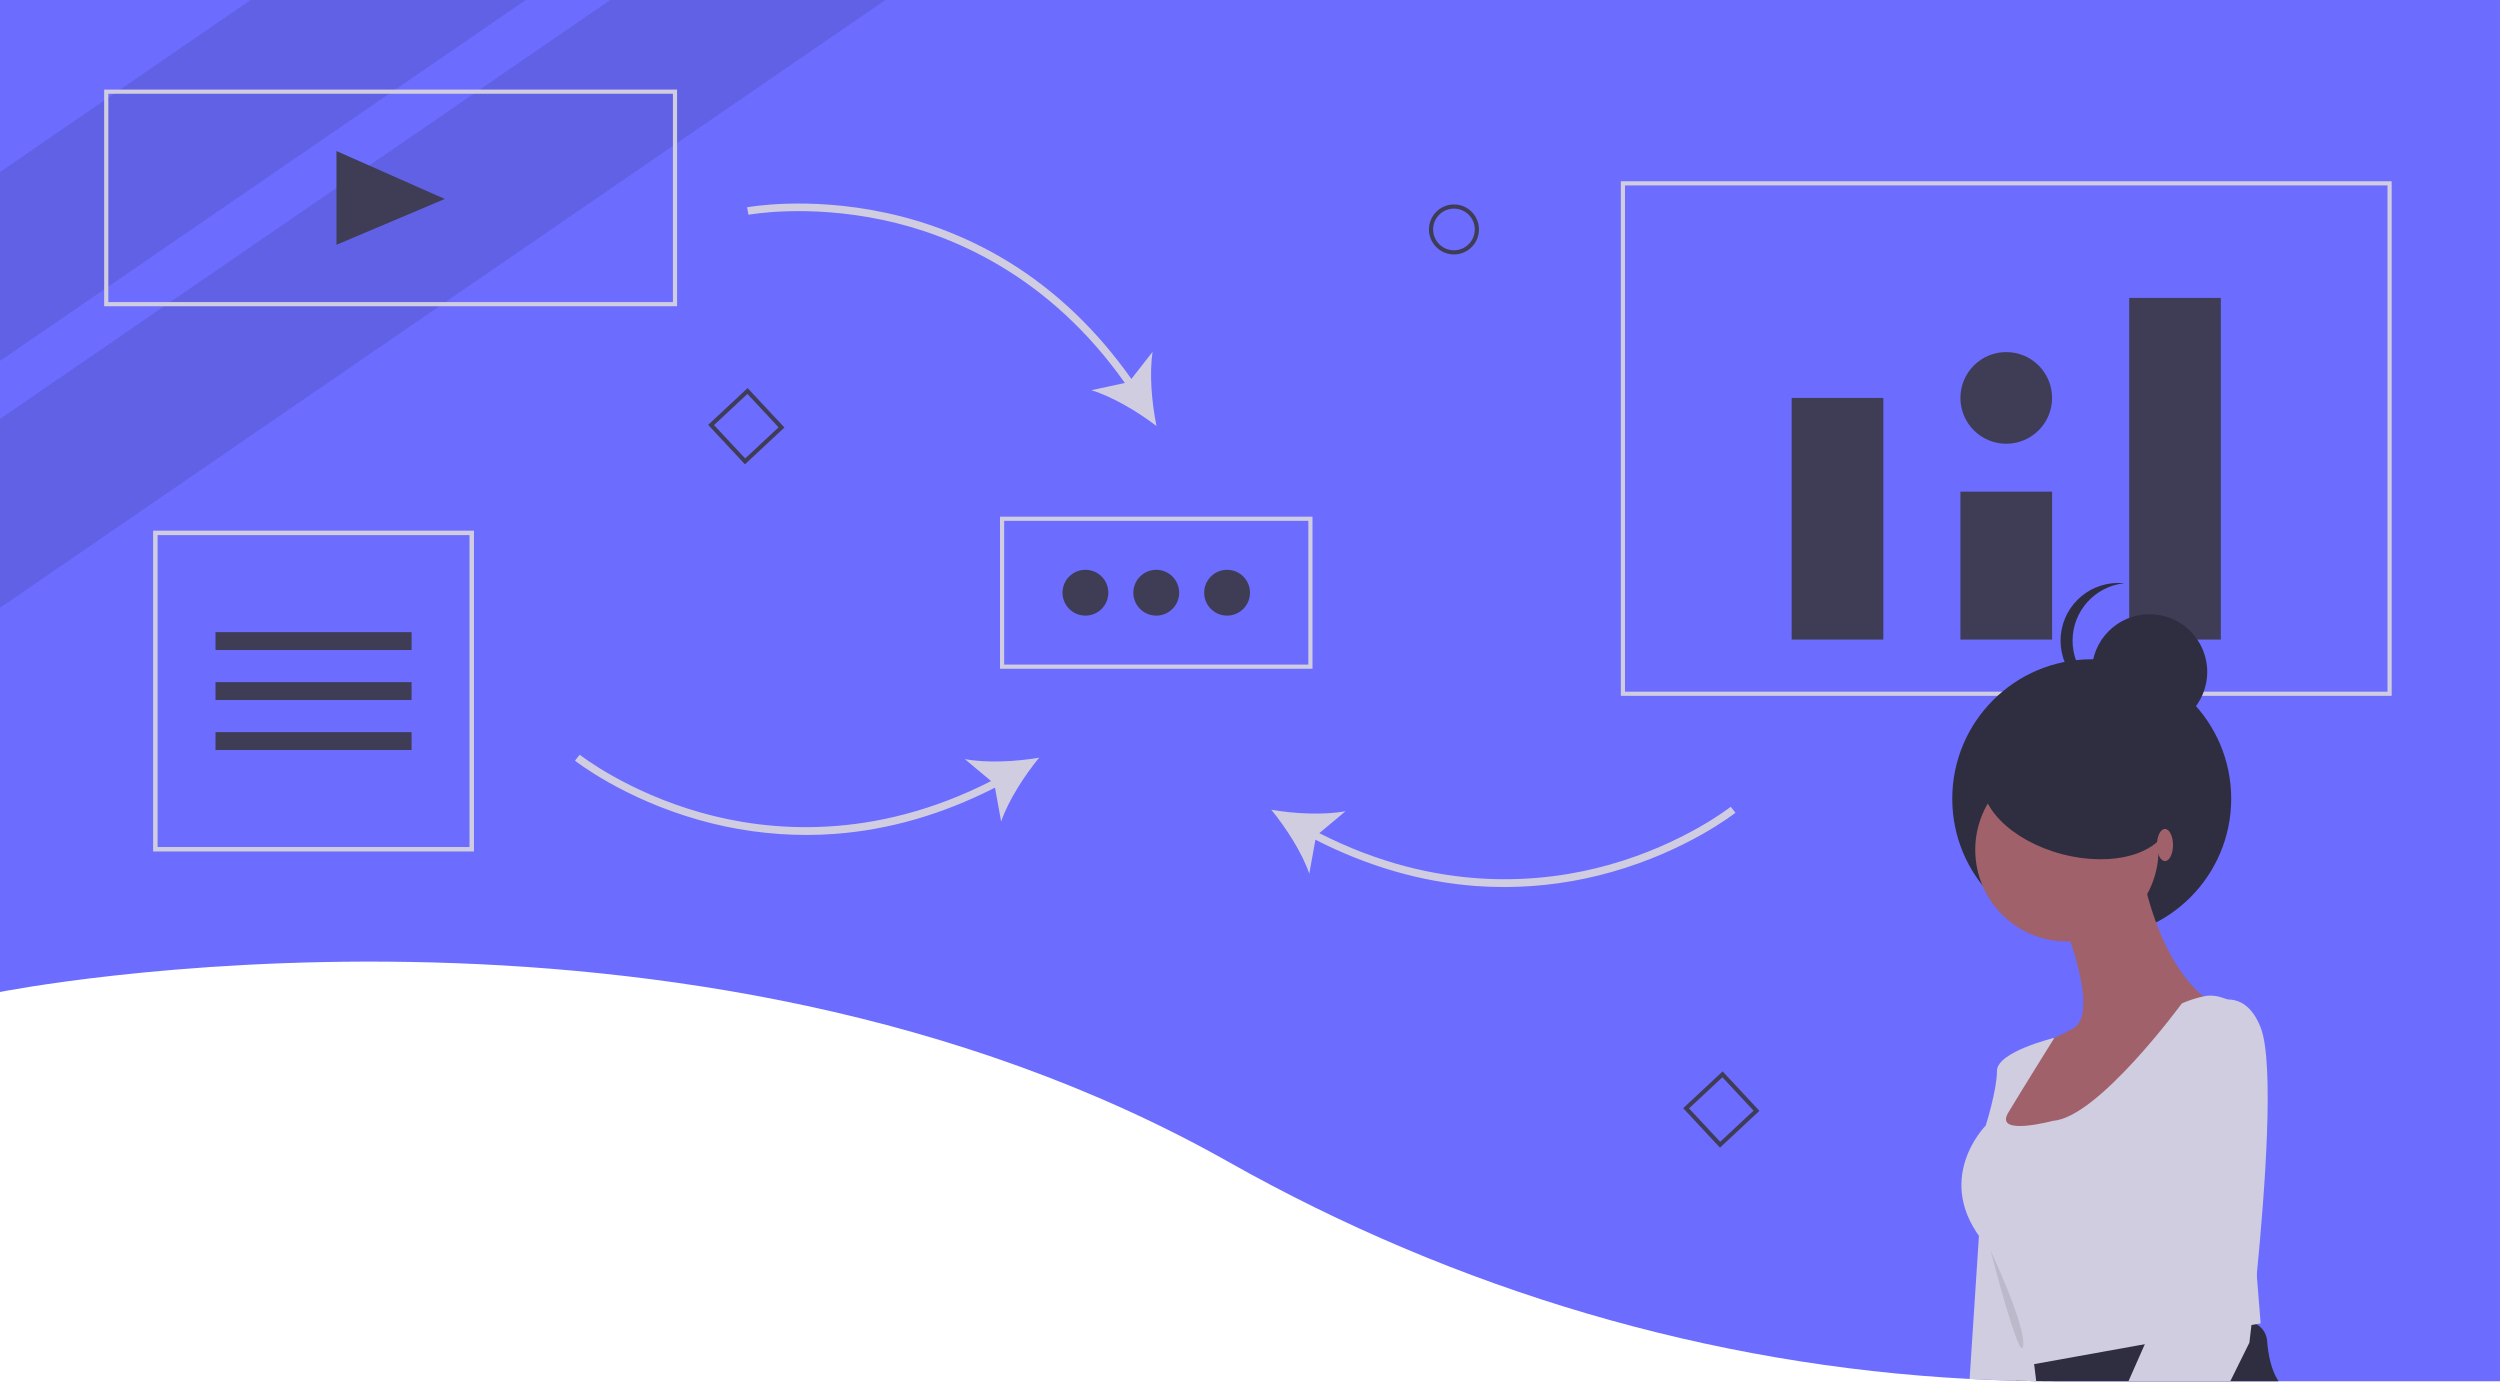
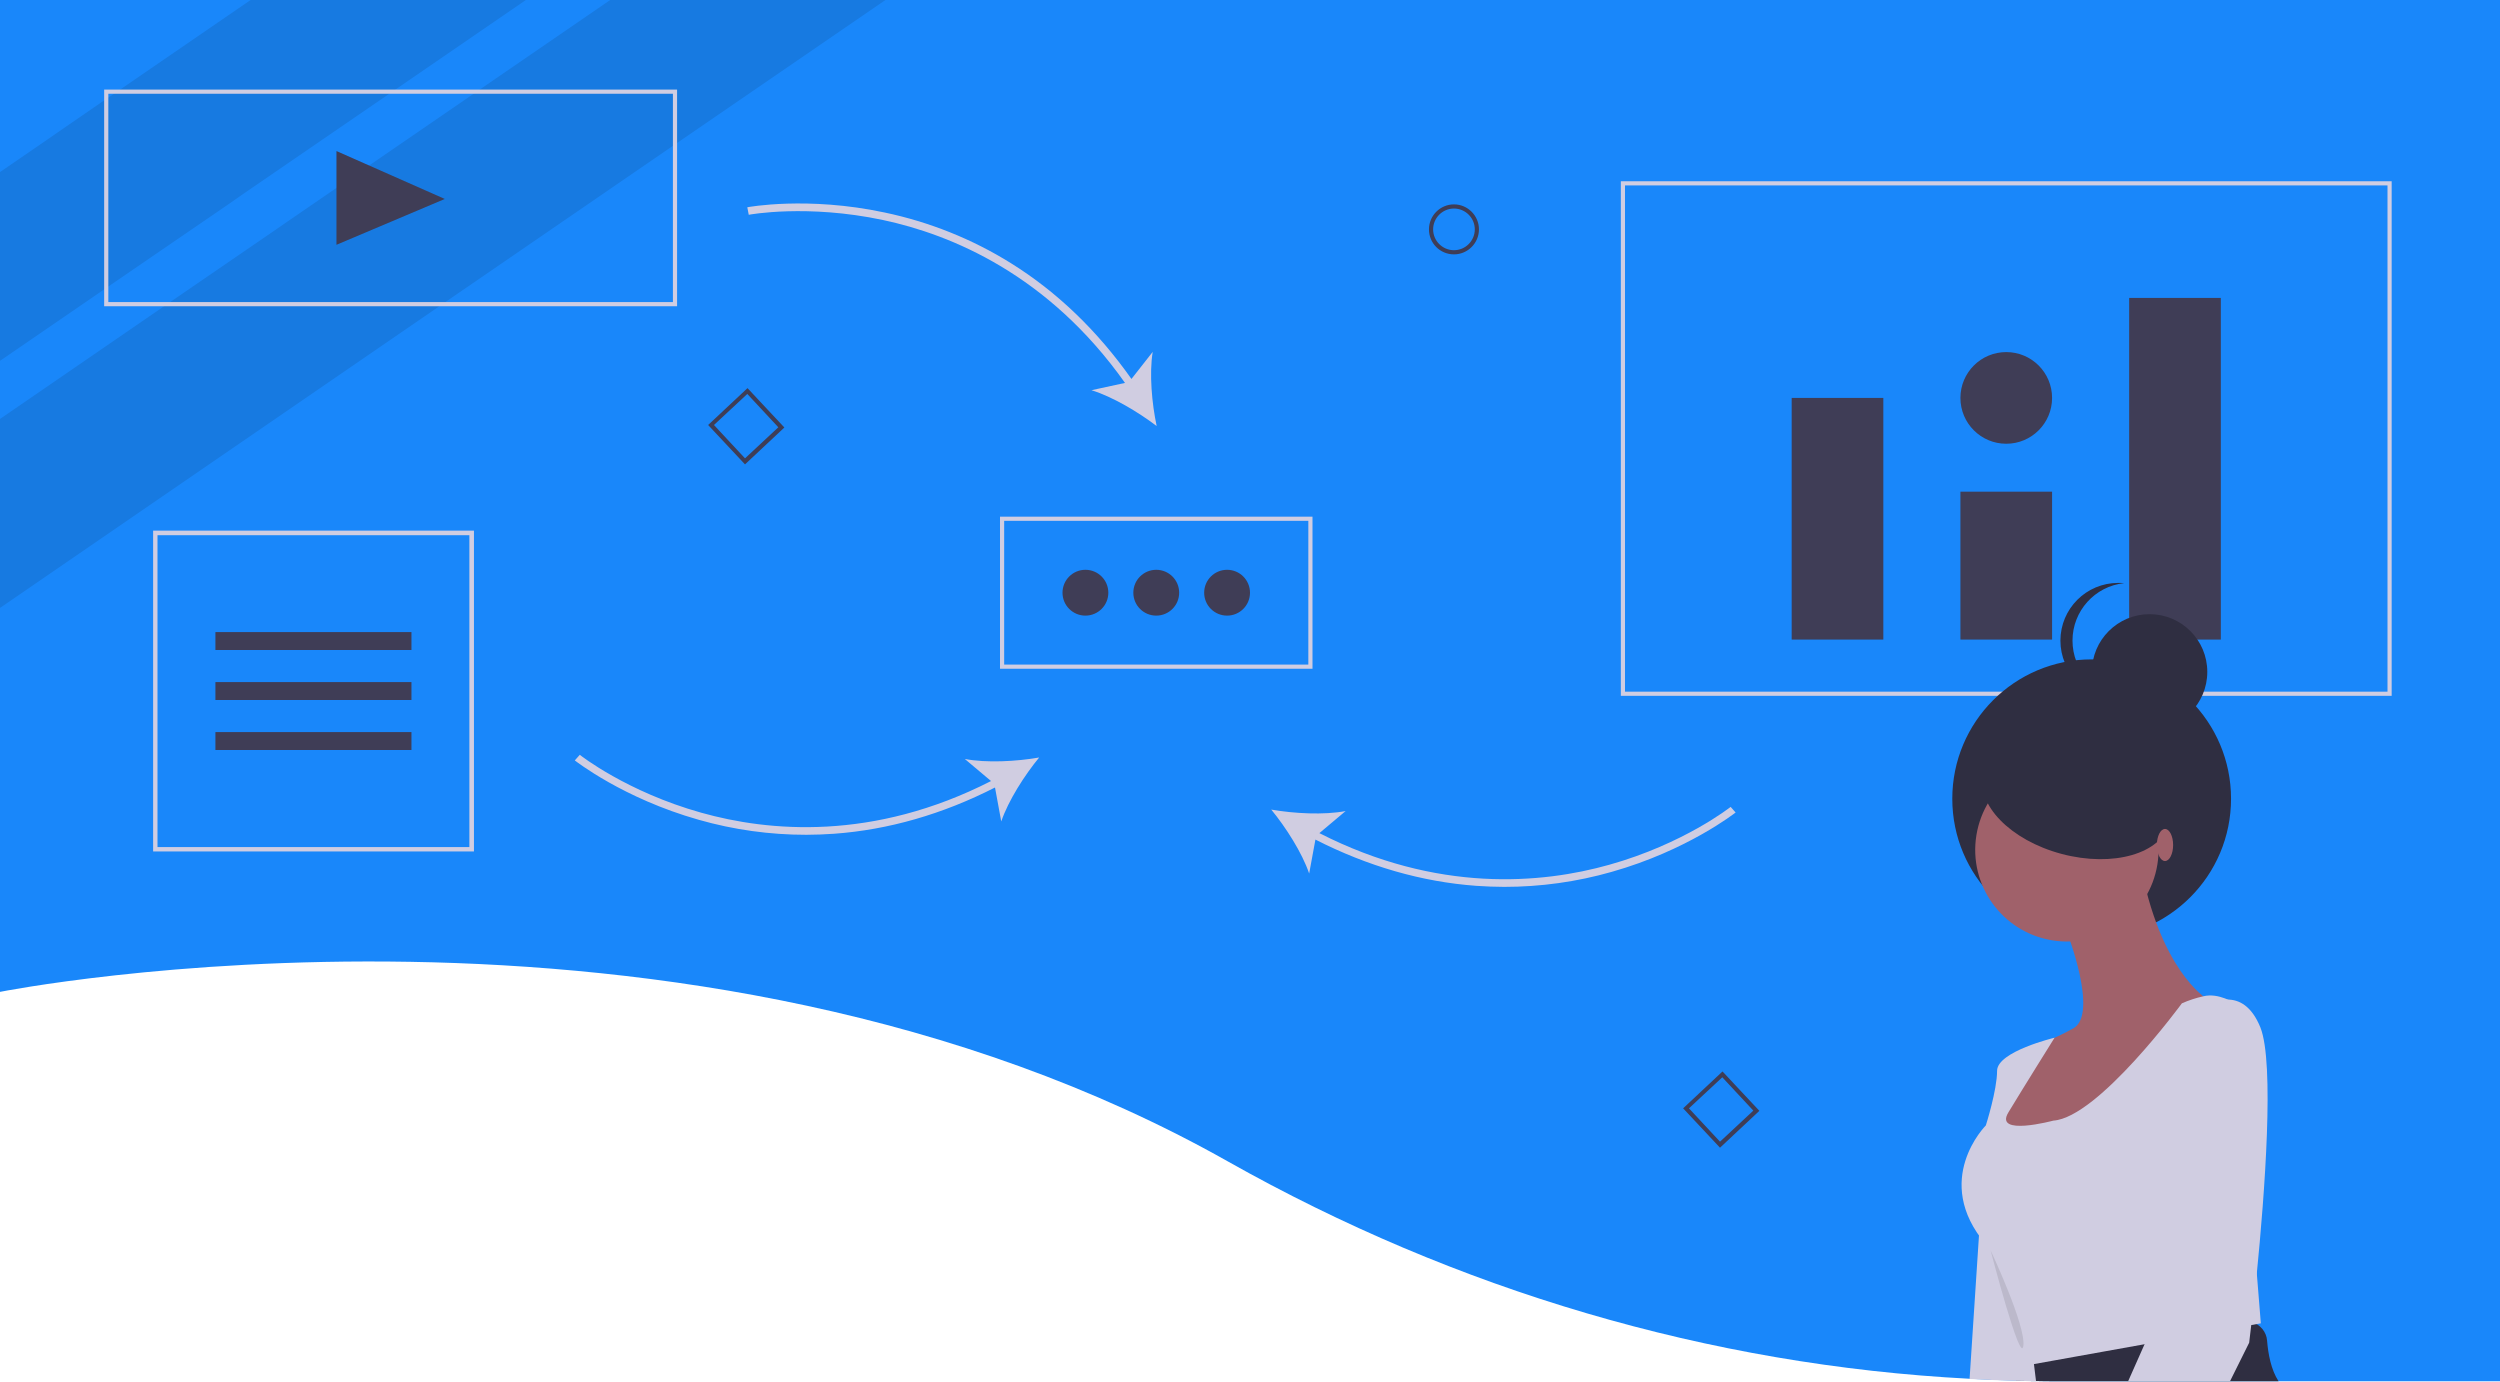
- <svg xmlns="http://www.w3.org/2000/svg" data-name="Layer 1" width="1200" height="663" viewBox="0 0 1200 663">
-   <path d="M1200-.5v663H986.44q-4.53,0-9.06-.06l-2.16-.03q-3.675-.045-7.35-.15-11.25-.27-22.46-.86C820.5,654.92,698.87,618.79,589.56,557.14,328.79,410.05,0,475.65,0,475.65V-.5Z" transform="translate(0 0.5)" fill="#6c6cff" />
-   <polygon points="252.36 0 188.27 44 117.04 92.9 109.4 98.15 51 138.24 0 173.25 0 82.56 23 66.77 27.89 63.41 51 47.55 56.16 44 120.26 0 252.36 0" opacity="0.1" />
-   <polygon points="425 0 324 69.34 227.04 135.9 219.4 141.15 212.33 146 0 291.76 0 201.06 80.22 146 133 109.77 137.89 106.41 228.8 44 292.9 0 425 0" opacity="0.1" />
-   <path d="M1148,333.5H778V86.5h370Zm-368-2h366V88.5H780Z" transform="translate(0 0.5)" fill="#d0cde1" />
-   <rect x="860" y="191" width="44" height="116" fill="#3f3d56" />
-   <rect x="941" y="236" width="44" height="71" fill="#3f3d56" />
-   <rect x="1022" y="143" width="44" height="164" fill="#3f3d56" />
-   <circle cx="963" cy="191" r="22" fill="#3f3d56" />
-   <path d="M325,146.5H50V42.5H325Zm-273-2H323V44.5H52Z" transform="translate(0 0.5)" fill="#d0cde1" />
-   <path d="M630,320.5H480v-73H630Zm-148-2H628v-69H482Z" transform="translate(0 0.5)" fill="#d0cde1" />
-   <polygon points="161.5 72.5 213.5 95.5 161.5 117.5 161.5 72.5" fill="#3f3d56" />
-   <circle cx="521" cy="284.5" r="11" fill="#3f3d56" />
-   <circle cx="555" cy="284.5" r="11" fill="#3f3d56" />
-   <circle cx="589" cy="284.5" r="11" fill="#3f3d56" />
-   <path d="M553.257,168.361l-10.198,13.043c-16.26-23.07-35.729-41.771-57.928-55.594a188.158,188.158,0,0,0-60.647-24.309C387.449,93.645,358.886,98.945,358.602,98.999l.686,3.584c.277-.053,28.115-5.217,64.438,2.489,32.899,6.98,79.478,26.265,116.212,78.248l-16.083,3.479c10.121,3.06,22.509,10.468,31.272,17.204C552.876,193.183,551.604,178.805,553.257,168.361Z" transform="translate(0 0.5)" fill="#d0cde1" />
-   <path d="M830.743,386.757c-.221.176-22.564,17.77-58.336,27.841-32.334,9.105-82.482,13.687-139.129-15.183l12.611-10.564c-10.382,2.004-24.794,1.216-35.684-.668,7.028,8.531,14.848,20.663,18.248,30.675l2.954-16.295c25.132,12.846,51.068,20.332,77.15,22.229q6.711.489,13.439.488a189.386,189.386,0,0,0,51.552-7.212c36.434-10.289,59.244-28.279,59.47-28.459Z" transform="translate(0 0.5)" fill="#d0cde1" />
-   <path d="M278.257,361.757c.221.176,22.564,17.77,58.336,27.841,32.334,9.105,82.482,13.687,139.129-15.183l-12.611-10.564c10.382,2.004,24.794,1.216,35.684-.668-7.028,8.531-14.848,20.663-18.248,30.675l-2.954-16.295c-25.132,12.846-51.068,20.332-77.15,22.229q-6.711.489-13.439.488a189.386,189.386,0,0,1-51.552-7.212c-36.434-10.289-59.244-28.279-59.47-28.459Z" transform="translate(0 0.5)" fill="#d0cde1" />
-   <path d="M227.5,408.211h-154v-154h154ZM75.639,406.073H225.361V256.35H75.639Z" transform="translate(0 0.5)" fill="#d0cde1" />
-   <rect x="103.444" y="303.419" width="94.111" height="8.584" fill="#3f3d56" />
-   <rect x="103.444" y="327.419" width="94.111" height="8.584" fill="#3f3d56" />
-   <rect x="103.444" y="351.419" width="94.111" height="8.584" fill="#3f3d56" />
-   <path d="M685.896,109.635a12,12,0,1,1,12,12A12.013,12.013,0,0,1,685.896,109.635Zm2,0a10,10,0,1,0,10-10A10.011,10.011,0,0,0,687.896,109.635Z" transform="translate(0 0.5)" fill="#3f3d56" />
-   <path d="M825.581,550.372,807.917,531.434l18.938-17.664L844.519,532.708ZM810.733,531.532l14.946,16.024L841.704,532.61l-14.946-16.024Z" transform="translate(0 0.5)" fill="#3f3d56" />
-   <path d="M357.581,222.372,339.917,203.434l18.938-17.664L376.519,204.708ZM342.733,203.532l14.946,16.024L373.704,204.61l-14.946-16.024Z" transform="translate(0 0.5)" fill="#3f3d56" />
-   <circle cx="1004.032" cy="383.394" r="66.944" fill="#2f2e41" />
-   <path d="M1093.68,662.5H986.44q-4.53,0-9.06-.06l-2.16-.03q-3.675-.045-7.35-.15l-2.38-9.41,4.76-.81,5.72-.97,54.88-9.32,45.7-7.76a9.828,9.828,0,0,1,4.3.21,10.007,10.007,0,0,1,7.37,8.92C1088.68,649.35,1090.06,656.96,1093.68,662.5Z" transform="translate(0 0.5)" fill="#2f2e41" />
-   <circle cx="992.111" cy="407.925" r="43.99" fill="#a0616a" />
-   <path d="M992.111,446.784s15.435,39.359,3.087,46.305-18.522,7.718-18.522,7.718L963.556,523.188l-7.718,23.153,61.74,2.315,43.218-68.686s-20.837-10.805-31.642-57.11Z" transform="translate(0 0.5)" fill="#a0616a" />
-   <path d="M1072.76,481.127s-7.85-5.158-15.116-3.351a56.17,56.17,0,0,0-10.352,3.351s-40.131,54.795-61.74,56.338c0,0-28.555,7.718-21.609-3.859s22.165-35.942,22.165-35.942-27.567,6.615-27.567,15.876-5.402,26.24-5.402,26.24-26.24,26.24,0,57.11,16.207,58.653,16.207,58.653l115.763-20.837Z" transform="translate(0 0.5)" fill="#d0cde1" />
-   <path d="M967.87,662.26q-11.25-.27-22.46-.86l4.48-68.68.93-14.35,20.84,39.36s1.86,13.75,4.31,33.34c.14,1.05.27,2.11.41,3.2.32,2.64.66,5.37,1,8.17l-2.16-.03Q971.545,662.365,967.87,662.26Z" transform="translate(0 0.5)" fill="#d0cde1" />
-   <circle cx="1031.769" cy="322.519" r="27.701" fill="#2f2e41" />
-   <path d="M994.835,307.014a27.704,27.704,0,0,1,24.816-27.551,28.007,28.007,0,0,0-2.886-.15,27.701,27.701,0,0,0,0,55.402,28.007,28.007,0,0,0,2.886-.15A27.704,27.704,0,0,1,994.835,307.014Z" transform="translate(0 0.5)" fill="#2f2e41" />
-   <ellipse cx="996.693" cy="382.667" rx="27.701" ry="46.168" transform="translate(370.8887 1248.152) rotate(-75.11841)" fill="#2f2e41" />
-   <path d="M1083.24,611.41c-.9,9.18-1.75,17.08-2.39,22.79-.06.45-.1.88-.15,1.3-.61,5.35-.99,8.47-.99,8.47L1070.54,662.5H1021.66c2.82-6.44,5.48-12.45,7.86-17.79.46-1.01.9-2,1.33-2.96,5.35-11.87,9.11-19.79,9.88-20.55,3.09-3.09,12.74-135.44,12.74-135.44s7.48-6.41,15.68-6.5h.01c5.73-.07,11.82,2.96,15.95,13.44C1091.85,509.82,1087.09,572.31,1083.24,611.41Z" transform="translate(0 0.5)" fill="#d0cde1" />
-   <path d="M955.459,599.732s17.031,36.114,15.651,45.77S955.459,599.732,955.459,599.732Z" transform="translate(0 0.5)" opacity="0.1" />
-   <ellipse cx="1039.188" cy="405.609" rx="3.859" ry="7.718" fill="#a0616a" />
+ <svg xmlns="http://www.w3.org/2000/svg" version="1.1" id="圖層_1" x="0px" y="0px" viewBox="0 0 1200 663" style="enable-background:new 0 0 1200 663;" xml:space="preserve">
+   <style type="text/css">
+ 	.st0{fill:#1987FA;}
+ 	.st1{opacity:0.1;enable-background:new    ;}
+ 	.st2{fill:#D0CDE1;}
+ 	.st3{fill:#3F3D56;}
+ 	.st4{fill:#2F2E41;}
+ 	.st5{fill:#A0616A;}
+ </style>
+   <path class="st0" d="M1200,0v663H986.4c-3,0-6,0-9.1-0.1l-2.2,0c-2.4,0-4.9-0.1-7.3-0.2c-7.5-0.2-15-0.5-22.5-0.9  c-124.9-6.5-246.5-42.6-355.9-104.3C328.8,410.5,0,476.1,0,476.1V0H1200z" />
+   <polygon class="st1" points="252.4,0 188.3,44 117,92.9 109.4,98.2 51,138.2 0,173.2 0,82.6 23,66.8 27.9,63.4 51,47.5 56.2,44   120.3,0 " />
+   <polygon class="st1" points="425,0 324,69.3 227,135.9 219.4,141.1 212.3,146 0,291.8 0,201.1 80.2,146 133,109.8 137.9,106.4   228.8,44 292.9,0 " />
+   <path class="st2" d="M1148,334H778V87h370V334z M780,332h366V89H780V332z" />
+   <rect x="860" y="191" class="st3" width="44" height="116" />
+   <rect x="941" y="236" class="st3" width="44" height="71" />
+   <rect x="1022" y="143" class="st3" width="44" height="164" />
+   <circle class="st3" cx="963" cy="191" r="22" />
+   <path class="st2" d="M325,147H50V43h275V147z M52,145h271V45H52V145z" />
+   <path class="st2" d="M630,321H480v-73h150V321z M482,319h146v-69H482V319z" />
+   <polygon class="st3" points="161.5,72.5 213.5,95.5 161.5,117.5 " />
+   <circle class="st3" cx="521" cy="284.5" r="11" />
+   <circle class="st3" cx="555" cy="284.5" r="11" />
+   <circle class="st3" cx="589" cy="284.5" r="11" />
+   <path class="st2" d="M553.3,168.9l-10.2,13c-16.3-23.1-35.7-41.8-57.9-55.6c-18.6-11.6-39.2-19.8-60.6-24.3  c-37-7.9-65.6-2.6-65.9-2.5l0.7,3.6c0.3-0.1,28.1-5.2,64.4,2.5c32.9,7,79.5,26.3,116.2,78.2l-16.1,3.5c10.1,3.1,22.5,10.5,31.3,17.2  C552.9,193.7,551.6,179.3,553.3,168.9z" />
+   <path class="st2" d="M830.7,387.3c-0.2,0.2-22.6,17.8-58.3,27.8c-32.3,9.1-82.5,13.7-139.1-15.2l12.6-10.6  c-10.4,2-24.8,1.2-35.7-0.7c7,8.5,14.8,20.7,18.2,30.7l3-16.3c25.1,12.8,51.1,20.3,77.2,22.2c4.5,0.3,9,0.5,13.4,0.5  c17.4,0,34.8-2.4,51.6-7.2c36.4-10.3,59.2-28.3,59.5-28.5L830.7,387.3z" />
+   <path class="st2" d="M278.3,362.3c0.2,0.2,22.6,17.8,58.3,27.8c32.3,9.1,82.5,13.7,139.1-15.2l-12.6-10.6c10.4,2,24.8,1.2,35.7-0.7  c-7,8.5-14.8,20.7-18.2,30.7l-3-16.3c-25.1,12.8-51.1,20.3-77.2,22.2c-4.5,0.3-9,0.5-13.4,0.5c-17.4,0-34.8-2.4-51.6-7.2  c-36.4-10.3-59.2-28.3-59.5-28.5L278.3,362.3z" />
+   <path class="st2" d="M227.5,408.7h-154v-154h154V408.7z M75.6,406.6h149.7V256.9H75.6V406.6z" />
+   <rect x="103.4" y="303.4" class="st3" width="94.1" height="8.6" />
+   <rect x="103.4" y="327.4" class="st3" width="94.1" height="8.6" />
+   <rect x="103.4" y="351.4" class="st3" width="94.1" height="8.6" />
+   <path class="st3" d="M685.9,110.1c0-6.6,5.4-12,12-12s12,5.4,12,12s-5.4,12-12,12C691.3,122.1,685.9,116.8,685.9,110.1z   M687.9,110.1c0,5.5,4.5,10,10,10s10-4.5,10-10s-4.5-10-10-10C692.4,100.1,687.9,104.6,687.9,110.1z" />
+   <path class="st3" d="M825.6,550.9l-17.7-18.9l18.9-17.7l17.7,18.9L825.6,550.9z M810.7,532l14.9,16l16-14.9l-14.9-16L810.7,532z" />
+   <path class="st3" d="M357.6,222.9l-17.7-18.9l18.9-17.7l17.7,18.9L357.6,222.9z M342.7,204l14.9,16l16-14.9l-14.9-16L342.7,204z" />
+   <circle class="st4" cx="1004" cy="383.4" r="66.9" />
+   <path class="st4" d="M1093.7,663H986.4c-3,0-6,0-9.1-0.1l-2.2,0c-2.4,0-4.9-0.1-7.3-0.2l-2.4-9.4l4.8-0.8l5.7-1l54.9-9.3l45.7-7.8  c1.4-0.2,2.9-0.2,4.3,0.2c4.1,1.1,7.1,4.7,7.4,8.9C1088.7,649.8,1090.1,657.5,1093.7,663z" />
+   <ellipse transform="matrix(0.1602 -0.9871 0.9871 0.1602 430.5355 1321.883)" class="st5" cx="992.1" cy="407.9" rx="44" ry="44" />
+   <path class="st5" d="M992.1,447.3c0,0,15.4,39.4,3.1,46.3s-18.5,7.7-18.5,7.7l-13.1,22.4l-7.7,23.2l61.7,2.3l43.2-68.7  c0,0-20.8-10.8-31.6-57.1L992.1,447.3z" />
+   <path class="st2" d="M1072.8,481.6c0,0-7.9-5.2-15.1-3.4c-3.6,0.8-7,1.9-10.4,3.4c0,0-40.1,54.8-61.7,56.3c0,0-28.6,7.7-21.6-3.9  s22.2-35.9,22.2-35.9s-27.6,6.6-27.6,15.9s-5.4,26.2-5.4,26.2s-26.2,26.2,0,57.1s16.2,58.7,16.2,58.7l115.8-20.8L1072.8,481.6z" />
+   <path class="st2" d="M967.9,662.8c-7.5-0.2-15-0.5-22.5-0.9l4.5-68.7l0.9-14.3l20.8,39.4c0,0,1.9,13.8,4.3,33.3  c0.1,1,0.3,2.1,0.4,3.2c0.3,2.6,0.7,5.4,1,8.2l-2.2,0C972.8,662.9,970.3,662.8,967.9,662.8z" />
+   <circle class="st4" cx="1031.8" cy="322.5" r="27.7" />
+   <path class="st4" d="M994.8,307.5c0-14.2,10.7-26.1,24.8-27.6c-1-0.1-1.9-0.1-2.9-0.1c-15.3,0-27.7,12.4-27.7,27.7  c0,15.3,12.4,27.7,27.7,27.7c1,0,1.9-0.1,2.9-0.1C1005.5,333.6,994.8,321.7,994.8,307.5z" />
+   <ellipse transform="matrix(0.2568 -0.9665 0.9665 0.2568 370.4054 1248.024)" class="st4" cx="996.7" cy="383.2" rx="27.7" ry="46.2" />
+   <path class="st2" d="M1083.2,611.9c-0.9,9.2-1.8,17.1-2.4,22.8c-0.1,0.4-0.1,0.9-0.2,1.3c-0.6,5.3-1,8.5-1,8.5l-9.2,18.5h-48.9  c2.8-6.4,5.5-12.5,7.9-17.8c0.5-1,0.9-2,1.3-3c5.3-11.9,9.1-19.8,9.9-20.5c3.1-3.1,12.7-135.4,12.7-135.4s7.5-6.4,15.7-6.5h0  c5.7-0.1,11.8,3,16,13.4C1091.8,510.3,1087.1,572.8,1083.2,611.9z" />
+   <path class="st1" d="M955.5,600.2c0,0,17,36.1,15.7,45.8S955.5,600.2,955.5,600.2z" />
+   <ellipse class="st5" cx="1039.2" cy="405.6" rx="3.9" ry="7.7" />
</svg>
